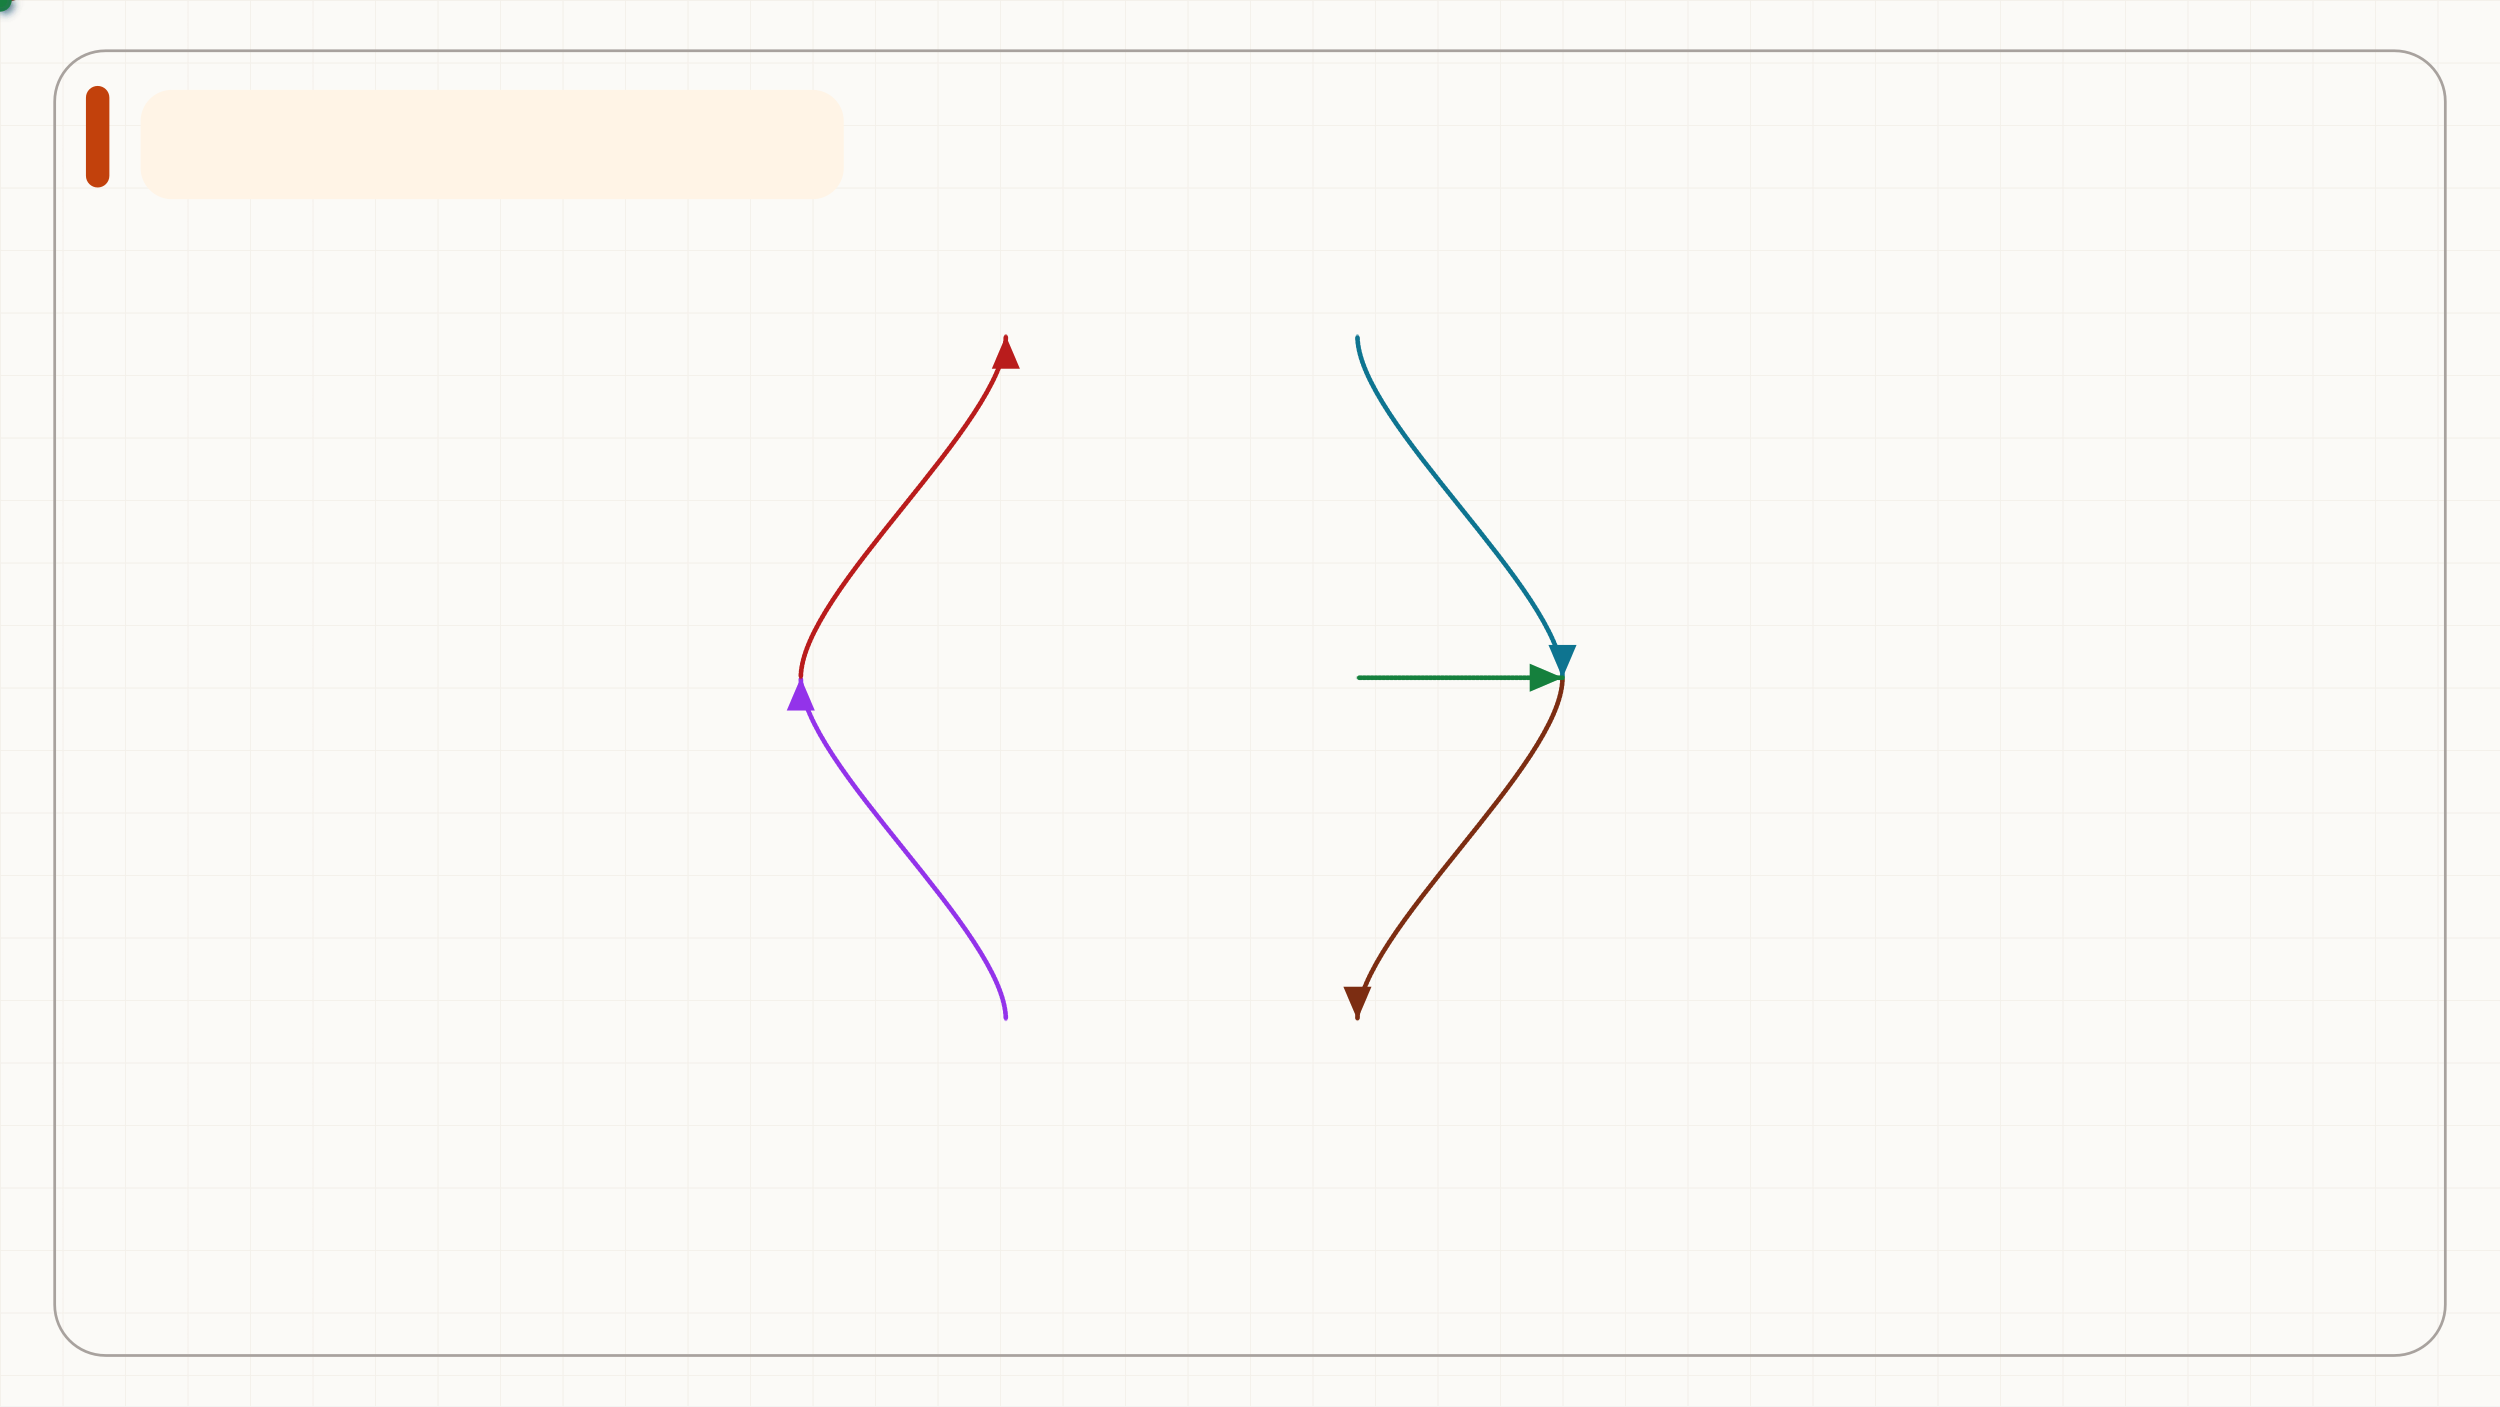
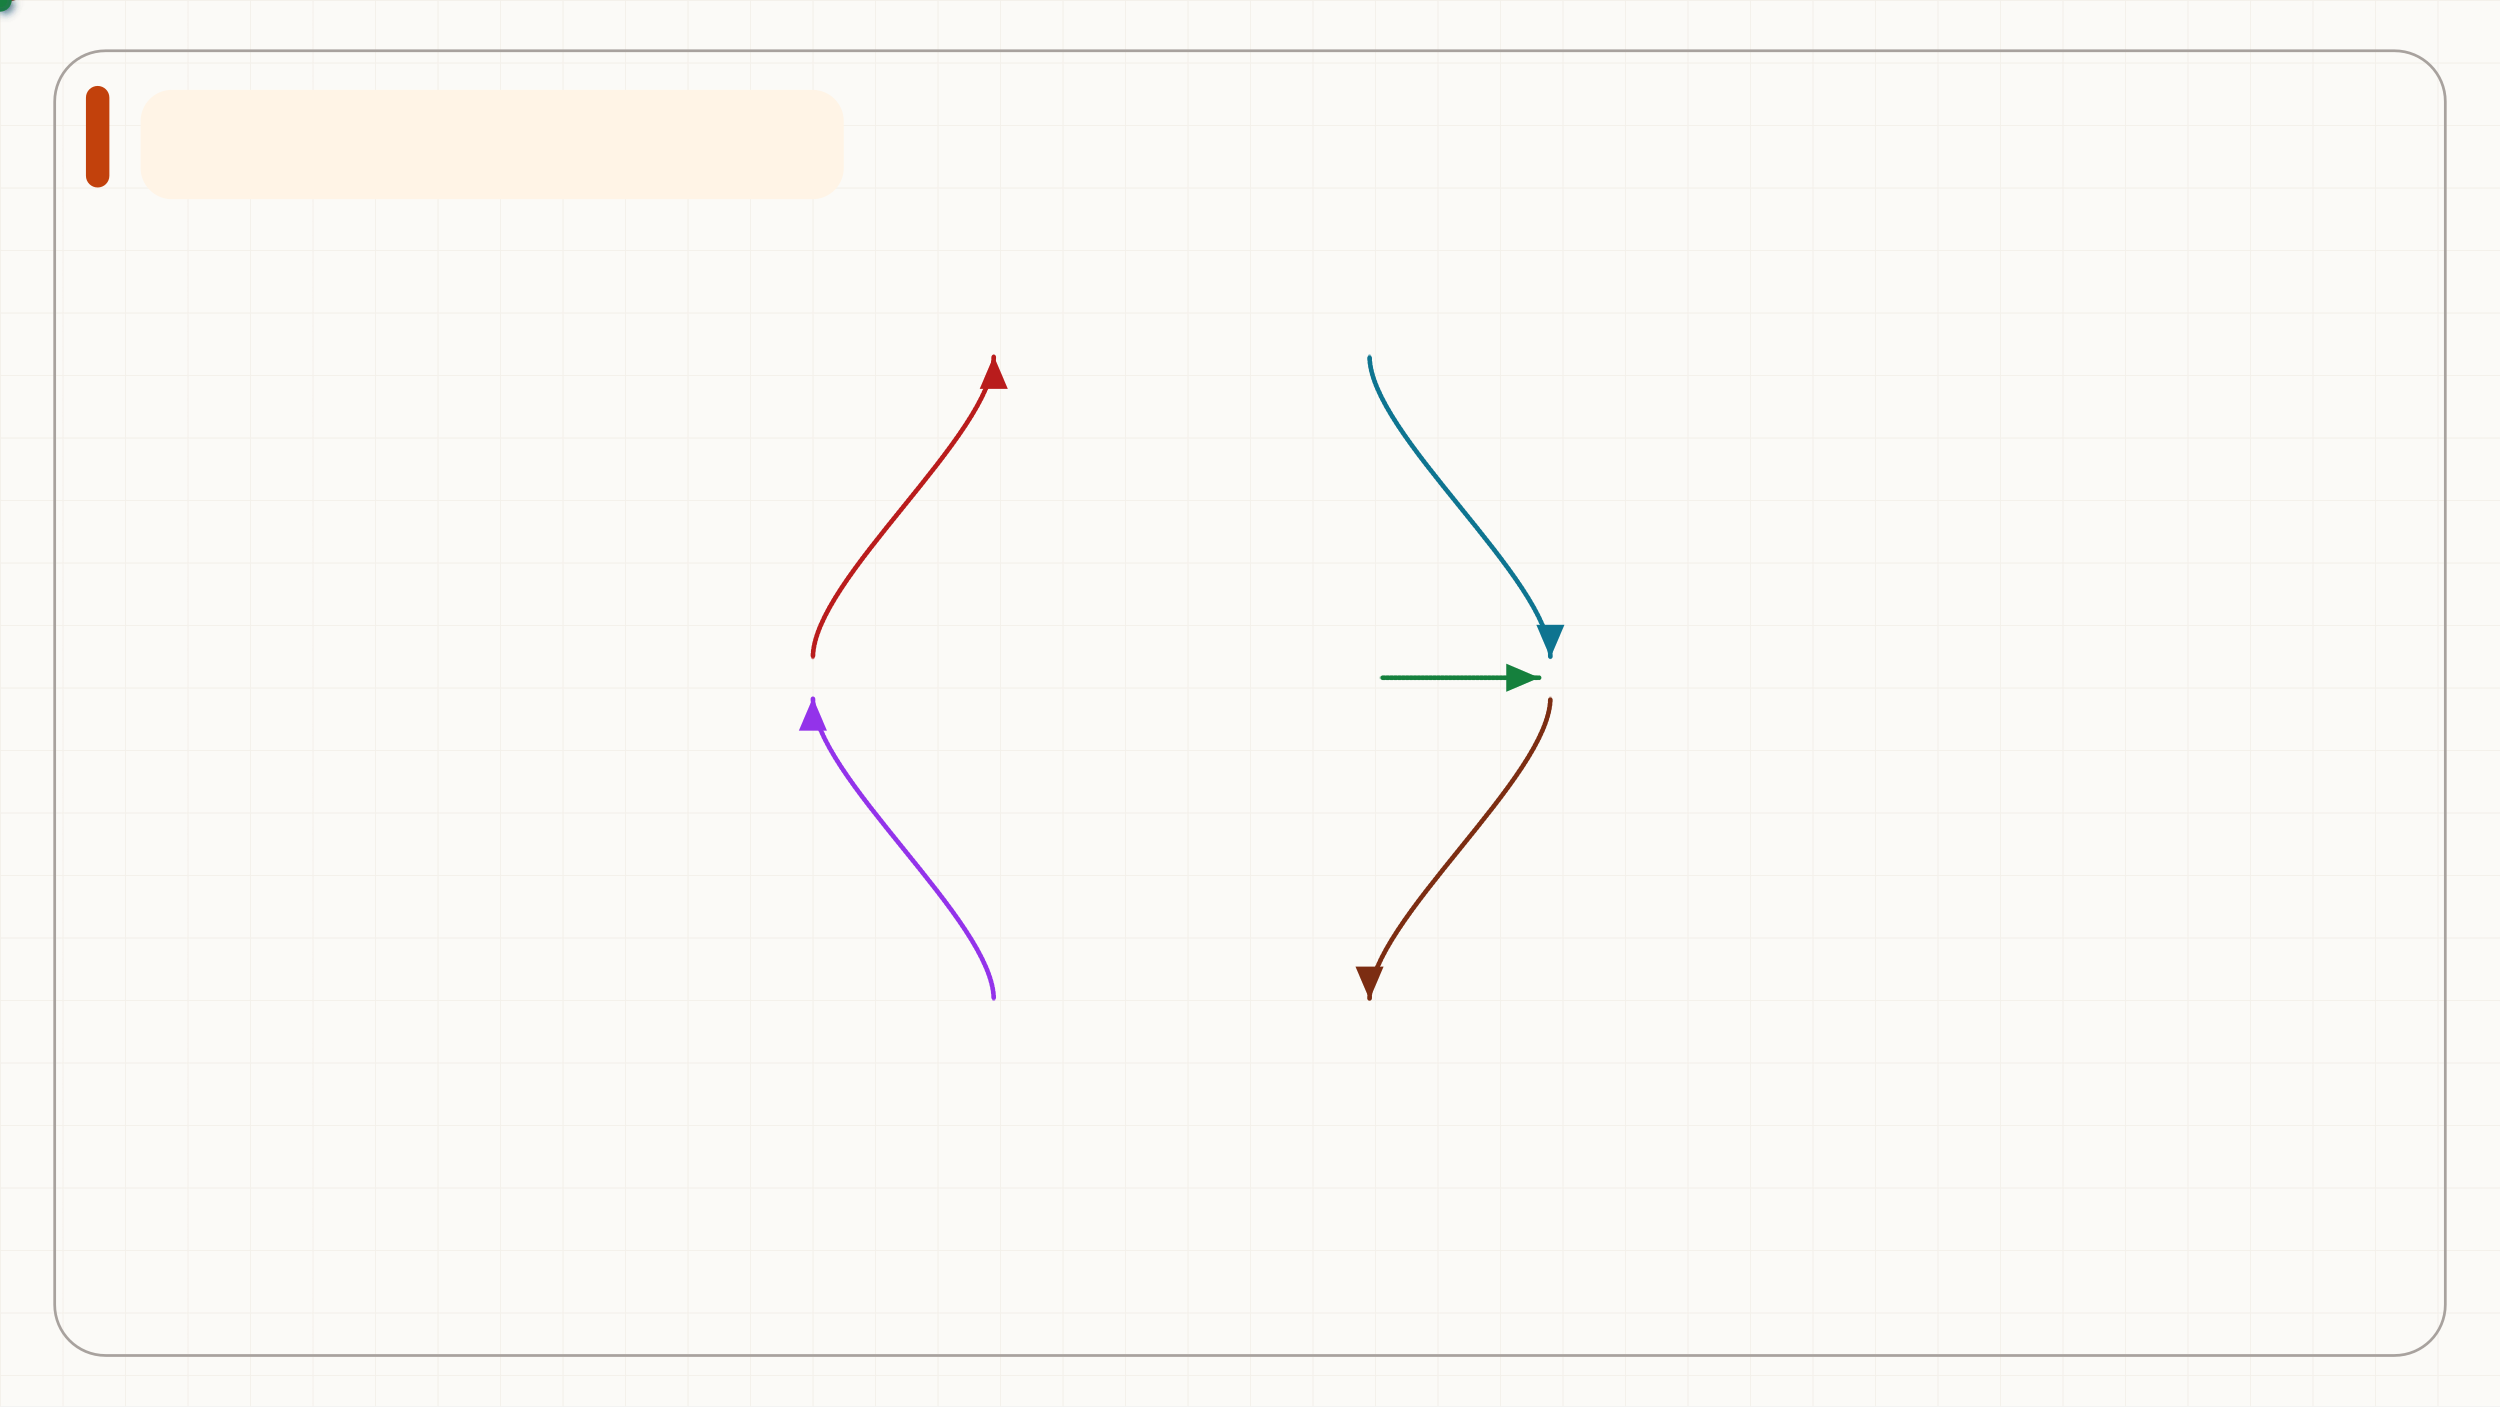
- <svg xmlns="http://www.w3.org/2000/svg" width="1280" height="720" viewBox="0 0 1280 720" role="img" aria-labelledby="diagram-title diagram-desc" data-motion-profile="teaching" data-motion-sequence="step-stagger" data-motion-edge="ghost-flow" data-motion-node="icon-performance" data-motion-group="border-scan" data-motion-title="highlight-sweep" data-motion-reduced="subtle">
+ <svg xmlns="http://www.w3.org/2000/svg" width="1280" height="720" viewBox="0 0 1280 720" role="img" aria-labelledby="diagram-title diagram-desc" data-motion-profile="teaching" data-motion-sequence="step-stagger" data-motion-edge="ghost-flow" data-motion-node="icon-performance" data-motion-group="border-scan" data-motion-title="highlight-sweep" data-motion-reduced="subtle" data-icon-system="illustrated-character-v1">
  <style>
  .title { font: 700 42px ui-sans-serif, system-ui, -apple-system, BlinkMacSystemFont, "Segoe UI", sans-serif; letter-spacing: 0; }
  .subtitle { font: 400 16px ui-sans-serif, system-ui, -apple-system, BlinkMacSystemFont, "Segoe UI", sans-serif; }
  .node-title { font: 700 18px ui-sans-serif, system-ui, -apple-system, BlinkMacSystemFont, "Segoe UI", sans-serif; }
  .node-caption { font: 400 13px ui-sans-serif, system-ui, -apple-system, BlinkMacSystemFont, "Segoe UI", sans-serif; opacity: 0.84; }
  .group-label { font: 700 14px ui-sans-serif, system-ui, -apple-system, BlinkMacSystemFont, "Segoe UI", sans-serif; text-transform: uppercase; letter-spacing: 0.08em; }
  .edge-label { font: 600 13px ui-sans-serif, system-ui, -apple-system, BlinkMacSystemFont, "Segoe UI", sans-serif; }
  .step-label { font: 700 12px ui-sans-serif, system-ui, -apple-system, BlinkMacSystemFont, "Segoe UI", sans-serif; }
  .edge-flow { stroke-linecap: round; }
  .edge-draw, .edge-base { stroke-linecap: round; stroke-linejoin: round; }
  .edge-particle { filter: url(#particle-glow); }
  .edge-arrow-particle { filter: url(#particle-glow); }
  .semantic-icon { vector-effect: non-scaling-stroke; }
  .semantic-icon-breathe { transform-box: fill-box; transform-origin: center; animation: semanticIconBreathe 2.8s ease-in-out infinite; }
  .icon-breathe-halo { pointer-events: none; filter: url(#particle-glow); }
  .node-glow, .node-burst { pointer-events: none; }
  #title-accent { transform-origin: 50px 70px; animation: titlePulse 4.8s ease-in-out infinite; }
  #title-highlight { transform-origin: 252px 74px; animation: titleSlide 5.6s ease-in-out infinite; }
  @keyframes titlePulse { 0%, 100% { opacity: 0.76; } 50% { opacity: 1; } }
  @keyframes titleSlide { 0%, 100% { transform: translateX(0); opacity: 0.9; } 50% { transform: translateX(8px); opacity: 1; } }
  @keyframes semanticIconBreathe { 0%, 100% { transform: scale(0.96); opacity: 0.72; } 50% { transform: scale(1.08); opacity: 1; } }
  @media (prefers-reduced-motion: reduce) {
    #title-accent, #title-highlight, .semantic-icon-breathe { animation: none; }
  }
</style>
  <rect width="100%" height="100%" fill="#fbfaf7" />
  <defs>
    <filter id="soft-glow" x="-40%" y="-40%" width="180%" height="180%">
      <feGaussianBlur stdDeviation="5" result="blur" />
      <feMerge>
        <feMergeNode in="blur" />
        <feMergeNode in="SourceGraphic" />
      </feMerge>
    </filter>
    <filter id="particle-glow" x="-80%" y="-80%" width="260%" height="260%">
      <feGaussianBlur stdDeviation="2.6" result="blur" />
      <feMerge>
        <feMergeNode in="blur" />
        <feMergeNode in="SourceGraphic" />
      </feMerge>
    </filter>
    <pattern id="grid" width="32" height="32" patternUnits="userSpaceOnUse">
      <path d="M 32 0 L 0 0 0 32" fill="none" stroke="#ece7df" stroke-width="1" />
    </pattern>
  </defs>
  <rect width="100%" height="100%" fill="url(#grid)" opacity="0.52" />
  <rect x="28" y="26" width="1224" height="668" rx="26" fill="none" stroke="#a8a29e" stroke-width="1.4" opacity="1.00" />
  <rect id="title-accent" x="44" y="44" width="12" height="52" rx="6" fill="#c2410c" />
  <rect id="title-highlight" x="72" y="46" width="360" height="56" rx="16" fill="#fff4e6" />
  <rect class="title-sweep" x="72" y="46" width="0" height="56" rx="16" fill="#c2410c" opacity="0.16">
    <animate attributeName="width" values="0;360;0" dur="3.20s" begin="0.34s" repeatCount="indefinite" />
    <animate attributeName="x" values="72;72;432" dur="3.20s" begin="0.34s" repeatCount="indefinite" />
  </rect>
  <text id="main-title" x="90" y="84" class="title" fill="#2f2a24" opacity="0">
    <animate attributeName="opacity" values="0;1" dur="0.65s" begin="0.08s" fill="freeze" />
  Agent Reflection Loop
</text>
  <text x="74" y="126" class="subtitle" fill="#706a61" opacity="0">
    <animate attributeName="opacity" values="0;1" dur="0.65s" begin="0.28s" fill="freeze" />
  observe, plan, act, evaluate, and learn with a quiet feedback rhythm
</text>
  <g id="group-loop" class="group" opacity="0">
    <animate attributeName="opacity" values="0;1" dur="0.70s" begin="0.17s" fill="freeze" />
    <rect x="190.0" y="85.0" width="820.0" height="535.0" rx="22" fill="#ffffff" fill-opacity="0.34" stroke="#a8a29e" stroke-width="1.6" stroke-dasharray="9 8">
      <animate attributeName="stroke-dashoffset" values="0;-34" dur="5.60s" begin="0.17s" repeatCount="indefinite" />
    </rect>
    <rect class="group-border-scan" x="190.0" y="85.0" width="820.0" height="535.0" rx="22" fill="none" stroke="#a8a29e" stroke-width="3.4" stroke-linecap="round" stroke-dasharray="162.6 948.5" opacity="0.72" filter="url(#soft-glow)">
      <animate attributeName="stroke-dashoffset" values="0;-2710.0" dur="7.15s" begin="0.27s" repeatCount="indefinite" />
    </rect>
    <text x="208.0" y="115.0" class="group-label" fill="#706a61">Reflection Loop</text>
  </g>
  <defs>
    <marker id="arrow-1" markerWidth="10" markerHeight="10" refX="7" refY="3" orient="auto" markerUnits="strokeWidth">
      <path d="M 0 0 L 7 3 L 0 6 z" fill="#0e7490" />
    </marker>
  </defs>
  <g class="edge" data-role="source">
-     <path class="edge-base" d="M 695.0 172.0 C 695.0 216.1, 800.0 302.9, 800.0 347.0" fill="none" stroke="#0e7490" stroke-width="1.7" opacity="0.24" marker-end="url(#arrow-1)" />
-     <path class="edge-draw" d="M 695.0 172.0 C 695.0 216.1, 800.0 302.9, 800.0 347.0" fill="none" stroke="#0e7490" stroke-width="2.4" pathLength="1" stroke-dasharray="1" stroke-dashoffset="1" marker-end="url(#arrow-1)">
+     <path class="edge-base" d="M 701.2 182.3 C 701.2 222.3, 793.8 296.7, 793.8 336.7" fill="none" stroke="#0e7490" stroke-width="1.7" opacity="0.24" marker-end="url(#arrow-1)" />
+     <path class="edge-draw" d="M 701.2 182.3 C 701.2 222.3, 793.8 296.7, 793.8 336.7" fill="none" stroke="#0e7490" stroke-width="2.4" pathLength="1" stroke-dasharray="1" stroke-dashoffset="1" marker-end="url(#arrow-1)">
      <animate attributeName="stroke-dashoffset" values="1;0" dur="0.90s" begin="0.47s" fill="freeze" />
    </path>
-     <path class="edge-flow edge-flow-ghost-flow" d="M 695.0 172.0 C 695.0 216.1, 800.0 302.9, 800.0 347.0" fill="none" stroke="#0e7490" stroke-width="1.7" stroke-dasharray="2 18" opacity="0.38">
+     <path class="edge-flow edge-flow-ghost-flow" d="M 701.2 182.3 C 701.2 222.3, 793.8 296.7, 793.8 336.7" fill="none" stroke="#0e7490" stroke-width="1.7" stroke-dasharray="2 18" opacity="0.38">
      <animate attributeName="stroke-dashoffset" values="0;-54" dur="3.02s" begin="0.67s" repeatCount="indefinite" />
      <animate attributeName="opacity" values="0.27;0.38;0.27" dur="3.02s" begin="0.67s" repeatCount="indefinite" />
    </path>
    <circle class="edge-particle" r="5.5" fill="#0e7490" opacity="0.92">
-       <animateMotion dur="4.20s" repeatCount="indefinite" path="M 695.0 172.0 C 695.0 216.1, 800.0 302.9, 800.0 347.0" begin="0.32s" />
+       <animateMotion dur="4.20s" repeatCount="indefinite" path="M 701.2 182.3 C 701.2 222.3, 793.8 296.7, 793.8 336.7" begin="0.32s" />
      <animate attributeName="opacity" values="0;0.92;0" dur="4.20s" begin="0.32s" repeatCount="indefinite" />
    </circle>
    <circle class="edge-particle" r="3.5" fill="#0e7490" opacity="0.74">
-       <animateMotion dur="4.20s" repeatCount="indefinite" path="M 695.0 172.0 C 695.0 216.1, 800.0 302.9, 800.0 347.0" begin="1.72s" />
+       <animateMotion dur="4.20s" repeatCount="indefinite" path="M 701.2 182.3 C 701.2 222.3, 793.8 296.7, 793.8 336.7" begin="1.72s" />
      <animate attributeName="opacity" values="0;0.74;0" dur="4.20s" begin="1.72s" repeatCount="indefinite" />
    </circle>
    <circle class="edge-particle" r="2.4" fill="#0e7490" opacity="0.56">
-       <animateMotion dur="4.20s" repeatCount="indefinite" path="M 695.0 172.0 C 695.0 216.1, 800.0 302.9, 800.0 347.0" begin="3.12s" />
+       <animateMotion dur="4.20s" repeatCount="indefinite" path="M 701.2 182.3 C 701.2 222.3, 793.8 296.7, 793.8 336.7" begin="3.12s" />
      <animate attributeName="opacity" values="0;0.56;0" dur="4.20s" begin="3.12s" repeatCount="indefinite" />
    </circle>
    <circle class="edge-particle" r="1.8" fill="#0e7490" opacity="0.38">
-       <animateMotion dur="4.20s" repeatCount="indefinite" path="M 695.0 172.0 C 695.0 216.1, 800.0 302.9, 800.0 347.0" begin="4.52s" />
+       <animateMotion dur="4.20s" repeatCount="indefinite" path="M 701.2 182.3 C 701.2 222.3, 793.8 296.7, 793.8 336.7" begin="4.52s" />
      <animate attributeName="opacity" values="0;0.38;0" dur="4.20s" begin="4.52s" repeatCount="indefinite" />
    </circle>
    <text x="747.5" y="245.5" class="edge-label" fill="#706a61" opacity="0">
      <animate attributeName="opacity" values="0;1" dur="0.45s" begin="0.61s" fill="freeze" />
    signal
  </text>
  </g>
  <defs>
    <marker id="arrow-2" markerWidth="10" markerHeight="10" refX="7" refY="3" orient="auto" markerUnits="strokeWidth">
      <path d="M 0 0 L 7 3 L 0 6 z" fill="#7c2d12" />
    </marker>
  </defs>
  <g class="edge" data-role="agent">
-     <path class="edge-base" d="M 800.0 347.0 C 800.0 391.1, 695.0 477.9, 695.0 522.0" fill="none" stroke="#7c2d12" stroke-width="1.7" opacity="0.24" marker-end="url(#arrow-2)" />
-     <path class="edge-draw" d="M 800.0 347.0 C 800.0 391.1, 695.0 477.9, 695.0 522.0" fill="none" stroke="#7c2d12" stroke-width="2.4" pathLength="1" stroke-dasharray="1" stroke-dashoffset="1" marker-end="url(#arrow-2)">
+     <path class="edge-base" d="M 793.8 357.3 C 793.8 397.3, 701.2 471.7, 701.2 511.7" fill="none" stroke="#7c2d12" stroke-width="1.7" opacity="0.24" marker-end="url(#arrow-2)" />
+     <path class="edge-draw" d="M 793.8 357.3 C 793.8 397.3, 701.2 471.7, 701.2 511.7" fill="none" stroke="#7c2d12" stroke-width="2.4" pathLength="1" stroke-dasharray="1" stroke-dashoffset="1" marker-end="url(#arrow-2)">
      <animate attributeName="stroke-dashoffset" values="1;0" dur="0.90s" begin="0.59s" fill="freeze" />
    </path>
    <path class="edge-particle edge-arrow-particle" d="M -8.0 -4.8 L 8.0 0 L -8.0 4.8 Z" fill="#7c2d12" opacity="0.92">
-       <animateMotion dur="4.20s" repeatCount="indefinite" path="M 800.0 347.0 C 800.0 391.1, 695.0 477.9, 695.0 522.0" begin="0.64s" rotate="auto" />
+       <animateMotion dur="4.20s" repeatCount="indefinite" path="M 793.8 357.3 C 793.8 397.3, 701.2 471.7, 701.2 511.7" begin="0.64s" rotate="auto" />
      <animate attributeName="opacity" values="0;0.92;0" dur="4.20s" begin="0.64s" repeatCount="indefinite" />
    </path>
    <text x="747.5" y="420.5" class="edge-label" fill="#706a61" opacity="0">
      <animate attributeName="opacity" values="0;1" dur="0.45s" begin="0.73s" fill="freeze" />
    execute
  </text>
  </g>
  <defs>
    <marker id="arrow-3" markerWidth="10" markerHeight="10" refX="7" refY="3" orient="auto" markerUnits="strokeWidth">
      <path d="M 0 0 L 7 3 L 0 6 z" fill="#9333ea" />
    </marker>
  </defs>
  <g class="edge" data-role="tool">
-     <path class="edge-base" d="M 515.0 522.0 C 515.0 477.9, 410.0 391.1, 410.0 347.0" fill="none" stroke="#9333ea" stroke-width="1.7" opacity="0.24" marker-end="url(#arrow-3)" />
-     <path class="edge-draw" d="M 515.0 522.0 C 515.0 477.9, 410.0 391.1, 410.0 347.0" fill="none" stroke="#9333ea" stroke-width="2.4" pathLength="1" stroke-dasharray="1" stroke-dashoffset="1" marker-end="url(#arrow-3)">
+     <path class="edge-base" d="M 508.8 511.7 C 508.8 471.7, 416.2 397.3, 416.2 357.3" fill="none" stroke="#9333ea" stroke-width="1.7" opacity="0.24" marker-end="url(#arrow-3)" />
+     <path class="edge-draw" d="M 508.8 511.7 C 508.8 471.7, 416.2 397.3, 416.2 357.3" fill="none" stroke="#9333ea" stroke-width="2.4" pathLength="1" stroke-dasharray="1" stroke-dashoffset="1" marker-end="url(#arrow-3)">
      <animate attributeName="stroke-dashoffset" values="1;0" dur="0.90s" begin="0.71s" fill="freeze" />
    </path>
-     <path class="edge-flow edge-flow-ghost-flow" d="M 515.0 522.0 C 515.0 477.9, 410.0 391.1, 410.0 347.0" fill="none" stroke="#9333ea" stroke-width="1.7" stroke-dasharray="2 18" opacity="0.38">
+     <path class="edge-flow edge-flow-ghost-flow" d="M 508.8 511.7 C 508.8 471.7, 416.2 397.3, 416.2 357.3" fill="none" stroke="#9333ea" stroke-width="1.7" stroke-dasharray="2 18" opacity="0.38">
      <animate attributeName="stroke-dashoffset" values="0;-54" dur="3.02s" begin="0.91s" repeatCount="indefinite" />
      <animate attributeName="opacity" values="0.27;0.38;0.27" dur="3.02s" begin="0.91s" repeatCount="indefinite" />
    </path>
    <circle class="edge-particle" r="5.5" fill="#9333ea" opacity="0.92">
-       <animateMotion dur="4.20s" repeatCount="indefinite" path="M 515.0 522.0 C 515.0 477.9, 410.0 391.1, 410.0 347.0" begin="0.96s" />
+       <animateMotion dur="4.20s" repeatCount="indefinite" path="M 508.8 511.7 C 508.8 471.7, 416.2 397.3, 416.2 357.3" begin="0.96s" />
      <animate attributeName="opacity" values="0;0.92;0" dur="4.20s" begin="0.96s" repeatCount="indefinite" />
    </circle>
    <circle class="edge-particle" r="3.5" fill="#9333ea" opacity="0.74">
-       <animateMotion dur="4.20s" repeatCount="indefinite" path="M 515.0 522.0 C 515.0 477.9, 410.0 391.1, 410.0 347.0" begin="2.36s" />
+       <animateMotion dur="4.20s" repeatCount="indefinite" path="M 508.8 511.7 C 508.8 471.7, 416.2 397.3, 416.2 357.3" begin="2.36s" />
      <animate attributeName="opacity" values="0;0.74;0" dur="4.20s" begin="2.36s" repeatCount="indefinite" />
    </circle>
    <circle class="edge-particle" r="2.4" fill="#9333ea" opacity="0.56">
-       <animateMotion dur="4.20s" repeatCount="indefinite" path="M 515.0 522.0 C 515.0 477.9, 410.0 391.1, 410.0 347.0" begin="3.76s" />
+       <animateMotion dur="4.20s" repeatCount="indefinite" path="M 508.8 511.7 C 508.8 471.7, 416.2 397.3, 416.2 357.3" begin="3.76s" />
      <animate attributeName="opacity" values="0;0.56;0" dur="4.20s" begin="3.76s" repeatCount="indefinite" />
    </circle>
    <circle class="edge-particle" r="1.8" fill="#9333ea" opacity="0.38">
-       <animateMotion dur="4.20s" repeatCount="indefinite" path="M 515.0 522.0 C 515.0 477.9, 410.0 391.1, 410.0 347.0" begin="5.16s" />
+       <animateMotion dur="4.20s" repeatCount="indefinite" path="M 508.8 511.7 C 508.8 471.7, 416.2 397.3, 416.2 357.3" begin="5.16s" />
      <animate attributeName="opacity" values="0;0.38;0" dur="4.20s" begin="5.16s" repeatCount="indefinite" />
    </circle>
    <text x="462.5" y="420.5" class="edge-label" fill="#706a61" opacity="0">
      <animate attributeName="opacity" values="0;1" dur="0.45s" begin="0.85s" fill="freeze" />
    result
  </text>
  </g>
  <defs>
    <marker id="arrow-4" markerWidth="10" markerHeight="10" refX="7" refY="3" orient="auto" markerUnits="strokeWidth">
      <path d="M 0 0 L 7 3 L 0 6 z" fill="#b91c1c" />
    </marker>
  </defs>
  <g class="edge" data-role="risk">
-     <path class="edge-base" d="M 410.0 347.0 C 410.0 302.9, 515.0 216.1, 515.0 172.0" fill="none" stroke="#b91c1c" stroke-width="1.7" opacity="0.24" marker-end="url(#arrow-4)" />
-     <path class="edge-draw" d="M 410.0 347.0 C 410.0 302.9, 515.0 216.1, 515.0 172.0" fill="none" stroke="#b91c1c" stroke-width="2.4" pathLength="1" stroke-dasharray="1" stroke-dashoffset="1" marker-end="url(#arrow-4)">
+     <path class="edge-base" d="M 416.2 336.7 C 416.2 296.7, 508.8 222.3, 508.8 182.3" fill="none" stroke="#b91c1c" stroke-width="1.7" opacity="0.24" marker-end="url(#arrow-4)" />
+     <path class="edge-draw" d="M 416.2 336.7 C 416.2 296.7, 508.8 222.3, 508.8 182.3" fill="none" stroke="#b91c1c" stroke-width="2.4" pathLength="1" stroke-dasharray="1" stroke-dashoffset="1" marker-end="url(#arrow-4)">
      <animate attributeName="stroke-dashoffset" values="1;0" dur="0.90s" begin="0.83s" fill="freeze" />
    </path>
-     <path class="edge-flow edge-flow-dynamic-dash" d="M 410.0 347.0 C 410.0 302.9, 515.0 216.1, 515.0 172.0" fill="none" stroke="#b91c1c" stroke-width="1.7" stroke-dasharray="8 12" opacity="0.55">
+     <path class="edge-flow edge-flow-dynamic-dash" d="M 416.2 336.7 C 416.2 296.7, 508.8 222.3, 508.8 182.3" fill="none" stroke="#b91c1c" stroke-width="1.7" stroke-dasharray="8 12" opacity="0.55">
      <animate attributeName="stroke-dashoffset" values="0;-54" dur="3.02s" begin="1.03s" repeatCount="indefinite" />
      <animate attributeName="opacity" values="0.39;0.55;0.39" dur="3.02s" begin="1.03s" repeatCount="indefinite" />
    </path>
    <text x="462.5" y="245.5" class="edge-label" fill="#706a61" opacity="0">
      <animate attributeName="opacity" values="0;1" dur="0.45s" begin="0.97s" fill="freeze" />
    revise
  </text>
  </g>
  <defs>
    <marker id="arrow-5" markerWidth="10" markerHeight="10" refX="7" refY="3" orient="auto" markerUnits="strokeWidth">
      <path d="M 0 0 L 7 3 L 0 6 z" fill="#15803d" />
    </marker>
  </defs>
  <g class="edge" data-role="memory">
-     <path class="edge-base" d="M 695.0 347.0 L 800.0 347.0" fill="none" stroke="#15803d" stroke-width="1.7" opacity="0.24" marker-end="url(#arrow-5)" />
-     <path class="edge-draw" d="M 695.0 347.0 L 800.0 347.0" fill="none" stroke="#15803d" stroke-width="2.4" pathLength="1" stroke-dasharray="1" stroke-dashoffset="1" marker-end="url(#arrow-5)">
+     <path class="edge-base" d="M 707.0 347.0 L 788.0 347.0" fill="none" stroke="#15803d" stroke-width="1.7" opacity="0.24" marker-end="url(#arrow-5)" />
+     <path class="edge-draw" d="M 707.0 347.0 L 788.0 347.0" fill="none" stroke="#15803d" stroke-width="2.4" pathLength="1" stroke-dasharray="1" stroke-dashoffset="1" marker-end="url(#arrow-5)">
      <animate attributeName="stroke-dashoffset" values="1;0" dur="0.90s" begin="0.95s" fill="freeze" />
    </path>
    <circle class="edge-particle" r="6.0" fill="#15803d" opacity="0.92">
-       <animateMotion dur="4.20s" repeatCount="indefinite" path="M 695.0 347.0 L 800.0 347.0" begin="1.60s" />
+       <animateMotion dur="4.20s" repeatCount="indefinite" path="M 707.0 347.0 L 788.0 347.0" begin="1.60s" />
      <animate attributeName="opacity" values="0;0.92;0" dur="4.20s" begin="1.60s" repeatCount="indefinite" />
    </circle>
    <circle class="edge-particle" r="3.8" fill="#15803d" opacity="0.74">
-       <animateMotion dur="4.20s" repeatCount="indefinite" path="M 695.0 347.0 L 800.0 347.0" begin="3.00s" />
+       <animateMotion dur="4.20s" repeatCount="indefinite" path="M 707.0 347.0 L 788.0 347.0" begin="3.00s" />
      <animate attributeName="opacity" values="0;0.74;0" dur="4.20s" begin="3.00s" repeatCount="indefinite" />
    </circle>
    <text x="747.5" y="333.0" class="edge-label" fill="#706a61" opacity="0">
      <animate attributeName="opacity" values="0;1" dur="0.45s" begin="1.09s" fill="freeze" />
    recall
  </text>
  </g>
  <g id="node-observe" class="node motion-node" data-role="source" opacity="0">
    <animate attributeName="opacity" values="0;1" dur="0.55s" begin="0.25s" fill="freeze" />
    <rect x="515.0" y="130.0" width="180.0" height="84.0" rx="12.0" fill="#ecfeff" stroke="#0e7490" stroke-width="1.8" />
-     <g id="icon-observe-root" class="semantic-icon-wrap semantic-icon-root semantic-icon-search" data-icon="search" data-node-id="observe" opacity="0.94">
-       <circle id="icon-observe-lens" cx="551.2" cy="168.6" r="11.3" class="semantic-icon icon-filled semantic-icon-search" stroke="#0e7490" stroke-width="3" stroke-linecap="round" stroke-linejoin="round" fill="#c8e8ed" />
-       <path id="icon-observe-handle" d="M 560.9 178.3 L 573.9 191.3" class="semantic-icon semantic-icon-search" fill="none" stroke="#0e7490" stroke-width="3" stroke-linecap="round" stroke-linejoin="round" />
-       <path id="icon-observe-scan" class="icon-runtime-part" d="M 541.6 162.8 L 558.8 177.9" fill="none" stroke="#0e7490" stroke-width="2.8" stroke-linecap="round" opacity="0" />
-       <circle id="icon-observe-result-1" class="icon-runtime-part" cx="547.7" cy="167.4" r="2.7" fill="#0e7490" opacity="0" />
-       <circle id="icon-observe-result-2" class="icon-runtime-part" cx="555.0" cy="171.6" r="2.3" fill="#0e7490" opacity="0" />
-       <circle id="icon-observe-target" class="icon-runtime-part" cx="558.4" cy="167.8" r="4.6" fill="none" stroke="#0e7490" stroke-width="2" opacity="0" />
-       <g class="icon-semantic-motion icon-motion-search-sweep" data-icon-motion="search-sweep">
-         <path d="M 538.2 159.8 L 562.2 182.9" fill="none" stroke="#0e7490" stroke-width="3.1" stroke-linecap="round" opacity="0.88">
-           <animateTransform attributeName="transform" type="rotate" values="-22 554.6 172.0;32 554.6 172.0;-22 554.6 172.0" dur="2.27s" begin="0.77s" repeatCount="indefinite" />
-           <animate attributeName="opacity" values="0;0.96;0" dur="2.27s" begin="0.77s" repeatCount="indefinite" />
-         </path>
-         <circle class="icon-search-light" r="3.1" fill="#0e7490" opacity="0">
-           <animateMotion dur="2.27s" begin="0.85s" repeatCount="indefinite" path="M 544.9 161.9 L 558.4 175.4" />
-           <animate attributeName="opacity" values="0;0.86;0" keyTimes="0;0.22;1" dur="2.27s" begin="0.85s" repeatCount="indefinite" />
-         </circle>
+     <g class="semantic-icon-wrap semantic-icon-character-wrap" data-icon="search" data-node-id="observe" opacity="0.98">
+       <g id="icon-observe-root" class="semantic-icon semantic-icon-illustrated-character-v1" data-semantic-role="scout-scan-find" data-rest-opacity="1" transform="translate(533.8 147.6) scale(0.4872)">
+         <g class="illustrated-character-motion-shell">
+           <circle id="icon-observe-lens" class="illustrated-character-part illustrated-character-lens" data-rest-opacity="1" cx="45" cy="46" r="23" fill="#83d9ed" stroke="#283047" stroke-width="3" stroke-linecap="round" stroke-linejoin="round" />
+           <path id="icon-observe-lens-shine" class="illustrated-character-part illustrated-character-lens-shine" data-rest-opacity="1" d="M31 40c4-9 13-14 23-12" fill="none" stroke="#283047" stroke-width="3" stroke-linecap="round" stroke-linejoin="round" />
+           <path id="icon-observe-scan" class="illustrated-character-part illustrated-character-scan" data-rest-opacity="1" d="M25 46h40" fill="none" stroke="#283047" stroke-width="3" stroke-linecap="round" stroke-linejoin="round" />
+           <path id="icon-observe-handle" class="illustrated-character-part illustrated-character-handle" data-rest-opacity="1" d="M61 62l16 16" fill="none" stroke="#283047" stroke-width="3" stroke-linecap="round" stroke-linejoin="round" />
+           <path id="icon-observe-marker" class="illustrated-character-part illustrated-character-marker" data-rest-opacity="1" d="M45 33c-6 0-10 4-10 10 0 8 10 17 10 17s10-9 10-17c0-6-4-10-10-10z" fill="#ffd2b8" stroke="#283047" stroke-width="3" stroke-linecap="round" stroke-linejoin="round" />
+           <circle id="icon-observe-marker-dot" class="illustrated-character-part illustrated-character-marker-dot" data-rest-opacity="1" cx="45" cy="43" r="3" fill="#fffdf6" stroke="#283047" stroke-width="3" stroke-linecap="round" stroke-linejoin="round" />
+           <path id="icon-observe-spark" class="illustrated-character-part illustrated-character-spark" data-rest-opacity="1" d="M77 22l2 5 5 2-5 2-2 5-2-5-5-2 5-2z" fill="#ffd45e" stroke="#283047" stroke-width="3" stroke-linecap="round" stroke-linejoin="round" />
+         </g>
      </g>
    </g>
    <text x="631.4" y="158.0" text-anchor="middle" fill="#2f2a24">
      <tspan x="631.4" dy="18" class="node-title">Observe</tspan>
      <tspan x="631.4" dy="17" class="node-caption">state</tspan>
    </text>
  </g>
  <g id="node-plan" class="node motion-node" data-role="agent" opacity="0">
    <animate attributeName="opacity" values="0;1" dur="0.55s" begin="0.37s" fill="freeze" />
    <rect x="800.0" y="305.0" width="180.0" height="84.0" rx="12.0" fill="#fff1e8" stroke="#7c2d12" stroke-width="1.8" />
-     <g id="icon-plan-root" class="semantic-icon-wrap semantic-icon-root semantic-icon-agent" data-icon="agent" data-node-id="plan" opacity="0.94">
-       <path id="icon-plan-shell" class="semantic-icon semantic-icon-agent icon-agent-shell" d="M 839.6 326.4            L 855.1 335.7            V 356.7            L 839.6 366.3            L 824.1 356.7            V 335.7            Z" fill="#ead2c6" stroke="#7c2d12" stroke-width="2.8" stroke-linecap="round" stroke-linejoin="round" opacity="0.92" />
-       <path class="semantic-icon semantic-icon-agent icon-agent-circuit" d="M 839.6 334.8 V 354.6            M 831.6 342.4 H 837.5            M 841.7 346.6 H 848.4            M 834.1 353.7 H 844.2" fill="none" stroke="#7c2d12" stroke-width="2.0" stroke-linecap="round" stroke-linejoin="round" opacity="0.50" />
-       <circle id="icon-plan-core" class="icon-runtime-part icon-agent-core" cx="839.6" cy="346.6" r="3.6" fill="#7c2d12" stroke="#ead2c6" stroke-width="1.5" opacity="0.78" />
-       <circle id="icon-plan-thought-1" class="icon-runtime-part icon-agent-thought" cx="832.0" cy="337.8" r="2.2" fill="#7c2d12" opacity="0.46" />
-       <circle id="icon-plan-thought-2" class="icon-runtime-part icon-agent-thought" cx="847.2" cy="340.3" r="2.0" fill="#7c2d12" opacity="0.38" />
-       <circle id="icon-plan-thought-3" class="icon-runtime-part icon-agent-thought" cx="835.8" cy="354.6" r="1.9" fill="#7c2d12" opacity="0.42" />
-       <path id="icon-plan-decision-token" class="icon-runtime-part icon-agent-decision-token" d="M 849.7 341.3            L 852.4 344.1            L 849.7 346.8            L 847.0 344.1            Z" fill="#7c2d12" stroke="#ead2c6" stroke-width="1.2" opacity="0" />
-       <g class="icon-semantic-motion icon-motion-agent-orbit" data-icon-motion="agent-orbit">
-         <path class="icon-agent-line-draw" d="M 839.6 328.9              L 831.6 324.9              L 823.2 330.6              V 336.9              H 818.2              V 348.7              H 824.5              V 357.5              L 839.6 365.9" fill="none" stroke="#7c2d12" stroke-width="3.1" stroke-linecap="round" stroke-linejoin="round" pathLength="1" stroke-dasharray="1" stroke-dashoffset="1" opacity="0">
-           <animate attributeName="stroke-dashoffset" values="1;0;0;1" keyTimes="0;0.32;0.70;1" dur="2.39s" begin="0.89s" repeatCount="indefinite" />
-           <animate attributeName="opacity" values="0;0.96;0.78;0" keyTimes="0;0.12;0.72;1" dur="2.39s" begin="0.89s" repeatCount="indefinite" />
-         </path>
-         <path class="icon-agent-line-draw" d="M 839.6 328.9              L 845.5 325.6              L 855.1 331.5              V 338.2              H 861.0              V 346.6              H 856.0              V 354.6              H 850.5              V 360.4              L 839.6 365.9" fill="none" stroke="#7c2d12" stroke-width="3.1" stroke-linecap="round" stroke-linejoin="round" pathLength="1" stroke-dasharray="1" stroke-dashoffset="1" opacity="0">
-           <animate attributeName="stroke-dashoffset" values="1;0;0;1" keyTimes="0;0.32;0.70;1" dur="2.39s" begin="0.89s" repeatCount="indefinite" />
-           <animate attributeName="opacity" values="0;0.96;0.78;0" keyTimes="0;0.12;0.72;1" dur="2.39s" begin="0.89s" repeatCount="indefinite" />
-         </path>
-         <path class="icon-agent-line-draw" d="M 839.6 341.1 H 830.8 V 333.6              M 839.6 346.6 H 848.8 V 335.4              M 839.6 354.1 H 850.9" fill="none" stroke="#7c2d12" stroke-width="2.7" stroke-linecap="round" stroke-linejoin="round" pathLength="1" stroke-dasharray="1" stroke-dashoffset="1" opacity="0">
-           <animate attributeName="stroke-dashoffset" values="1;0;0;1" keyTimes="0;0.26;0.66;1" dur="2.39s" begin="1.13s" repeatCount="indefinite" />
-           <animate attributeName="opacity" values="0;0.90;0.72;0" keyTimes="0;0.18;0.70;1" dur="2.39s" begin="1.13s" repeatCount="indefinite" />
-         </path>
-         <circle class="icon-agent-node-pop" cx="830.8" cy="333.6" r="2.3" fill="#7c2d12" opacity="0">
-           <animate attributeName="r" values="0.4;3.1;2.3" keyTimes="0;0.28;1" dur="2.39s" begin="1.43s" repeatCount="indefinite" />
-           <animate attributeName="opacity" values="0;0.95;0.20" keyTimes="0;0.24;1" dur="2.39s" begin="1.43s" repeatCount="indefinite" />
-         </circle>
-         <circle class="icon-agent-node-pop" cx="848.8" cy="335.4" r="2.1" fill="#7c2d12" opacity="0">
-           <animate attributeName="r" values="0.4;2.9;2.1" keyTimes="0;0.28;1" dur="2.39s" begin="1.51s" repeatCount="indefinite" />
-           <animate attributeName="opacity" values="0;0.88;0.18" keyTimes="0;0.24;1" dur="2.39s" begin="1.51s" repeatCount="indefinite" />
-         </circle>
-         <circle class="icon-agent-node-pop" cx="839.6" cy="346.6" r="2.3" fill="#7c2d12" opacity="0">
-           <animate attributeName="r" values="0.4;3.1;2.3" keyTimes="0;0.28;1" dur="2.39s" begin="1.59s" repeatCount="indefinite" />
-           <animate attributeName="opacity" values="0;0.92;0.20" keyTimes="0;0.24;1" dur="2.39s" begin="1.59s" repeatCount="indefinite" />
-         </circle>
+     <g class="semantic-icon-wrap semantic-icon-character-wrap" data-icon="agent" data-node-id="plan" opacity="0.98">
+       <g id="icon-plan-root" class="semantic-icon semantic-icon-illustrated-character-v1" data-semantic-role="think-decide-confirm" data-rest-opacity="1" transform="translate(818.8 322.6) scale(0.4872)">
+         <g class="illustrated-character-motion-shell">
+           <path id="icon-plan-brain-left" class="illustrated-character-part illustrated-character-brain-left" data-rest-opacity="1" d="M48 18C31 10 13 23 18 39C4 48 10 67 25 70C26 86 44 91 52 78L52 30C51 25 50 21 48 18Z" fill="#49c99a" stroke="#283047" stroke-width="3" stroke-linecap="round" stroke-linejoin="round" />
+           <path id="icon-plan-brain-right" class="illustrated-character-part illustrated-character-brain-right" data-rest-opacity="1" d="M52 18C69 10 87 23 82 39C96 48 90 67 75 70C74 86 56 91 48 78L48 30C49 25 50 21 52 18Z" fill="#c5b8f2" stroke="#283047" stroke-width="3" stroke-linecap="round" stroke-linejoin="round" />
+           <path id="icon-plan-brain-veins" class="illustrated-character-part illustrated-character-brain-veins" data-rest-opacity="1" d="M34 27c-5 6 4 9 1 16m-8 12c8-1 5 9 11 11m28-39c5 6-4 9-1 16m8 12c-8-1-5 9-11 11" fill="none" stroke="#283047" stroke-width="3" stroke-linecap="round" stroke-linejoin="round" />
+           <rect id="icon-plan-chip" class="illustrated-character-part illustrated-character-chip" data-rest-opacity="1" x="31" y="33" width="38" height="32" rx="4" fill="#fffdf6" stroke="#283047" stroke-width="3" stroke-linecap="round" stroke-linejoin="round" />
+           <text id="icon-plan-chip-label" class="illustrated-character-part illustrated-character-chip-label" data-rest-opacity="1" x="50" y="54" fill="#283047" text-anchor="middle" font-family="ui-sans-serif, system-ui" font-size="20" font-weight="700">AI</text>
+           <path id="icon-plan-signal" class="illustrated-character-part illustrated-character-signal" data-rest-opacity="1" d="M73 39h7m-7 7h10m-10 7h7" fill="none" stroke="#283047" stroke-width="3" stroke-linecap="round" stroke-linejoin="round" />
+           <path id="icon-plan-spark" class="illustrated-character-part illustrated-character-spark" data-rest-opacity="1" d="M21 20l2 5 5 2-5 2-2 5-2-5-5-2 5-2z" fill="#ffd45e" stroke="#283047" stroke-width="3" stroke-linecap="round" stroke-linejoin="round" />
+         </g>
      </g>
    </g>
    <text x="916.4" y="333.0" text-anchor="middle" fill="#2f2a24">
      <tspan x="916.4" dy="18" class="node-title">Plan</tspan>
      <tspan x="916.4" dy="17" class="node-caption">next step</tspan>
    </text>
  </g>
  <g id="node-act" class="node motion-node" data-role="tool" opacity="0">
    <animate attributeName="opacity" values="0;1" dur="0.55s" begin="0.49s" fill="freeze" />
    <rect x="515.0" y="480.0" width="180.0" height="84.0" rx="12.0" fill="#faf5ff" stroke="#9333ea" stroke-width="1.8" />
-     <g id="icon-act-root" class="semantic-icon-wrap semantic-icon-root semantic-icon-tool" data-icon="tool" data-node-id="act" opacity="0.94">
-       <rect id="icon-act-chip" x="536.1" y="510.2" width="30.7" height="23.5" rx="5.5" fill="#ead6fc" stroke="#9333ea" stroke-width="2.8" />
-       <text id="icon-act-glyph" x="548.3" y="525.6" text-anchor="middle" fill="#9333ea" stroke="none" font-size="10.9" font-weight="800">fx</text>
-       <circle id="icon-act-connector" cx="563.4" cy="522.0" r="2.7" fill="#9333ea" opacity="0.72" />
-       <path id="icon-act-spark-1" class="icon-tool-spark" d="M 568.5 512.8 L 571.8 509.0" fill="none" stroke="#9333ea" stroke-width="2.2" stroke-linecap="round" opacity="0.84" />
-       <path id="icon-act-spark-2" class="icon-tool-spark" d="M 569.3 530.0 L 573.5 532.9" fill="none" stroke="#9333ea" stroke-width="2.2" stroke-linecap="round" opacity="0.84" />
-       <circle id="icon-act-flash" class="icon-runtime-part" cx="568.9" cy="522.0" r="8.4" fill="none" stroke="#9333ea" stroke-width="2" opacity="0" />
-       <g class="icon-semantic-motion icon-motion-tool-tap" data-icon-motion="tool-tap">
-         <path d="M 545.8 514.9 L 563.4 530.8" fill="none" stroke="#9333ea" stroke-width="3.5" stroke-linecap="round" opacity="0.92">
-           <animateTransform attributeName="transform" type="rotate" values="5 554.6 522.0;-24 554.6 522.0;7 554.6 522.0;0 554.6 522.0" keyTimes="0;0.22;0.34;1" dur="2.15s" begin="1.01s" repeatCount="indefinite" />
-           <animate attributeName="opacity" values="0.24;0.98;0.50;0.24" keyTimes="0;0.22;0.34;1" dur="2.15s" begin="1.01s" repeatCount="indefinite" />
-         </path>
-         <path class="icon-tool-spark" d="M 565.1 527.5 L 570.6 525.4              M 564.3 530.4 L 570.6 533.3" fill="none" stroke="#9333ea" stroke-width="2.4" stroke-linecap="round" opacity="0">
-           <animate attributeName="opacity" values="0;0.95;0" keyTimes="0;0.18;1" dur="2.15s" begin="1.19s" repeatCount="indefinite" />
-         </path>
+     <g class="semantic-icon-wrap semantic-icon-character-wrap" data-icon="tool" data-node-id="act" opacity="0.98">
+       <g id="icon-act-root" class="semantic-icon semantic-icon-illustrated-character-v1" data-semantic-role="kit-act-confirm" data-rest-opacity="1" transform="translate(533.8 497.6) scale(0.4872)">
+         <g class="illustrated-character-motion-shell">
+           <path id="icon-act-bucket" class="illustrated-character-part illustrated-character-bucket" data-rest-opacity="1" d="M25 40h50l-5 43H30z" fill="#39b8b5" stroke="#283047" stroke-width="3" stroke-linecap="round" stroke-linejoin="round" />
+           <path id="icon-act-lid" class="illustrated-character-part illustrated-character-lid" data-rest-opacity="1" d="M29 39c5-12 37-12 42 0z" fill="#c5b8f2" stroke="#283047" stroke-width="3" stroke-linecap="round" stroke-linejoin="round" />
+           <path id="icon-act-handle" class="illustrated-character-part illustrated-character-handle" data-rest-opacity="1" d="M35 41c0-17 30-17 30 0" fill="none" stroke="#283047" stroke-width="3" stroke-linecap="round" stroke-linejoin="round" />
+           <path id="icon-act-wrench" class="illustrated-character-part illustrated-character-wrench" data-rest-opacity="1" d="M55 28c6-5 13-2 15 3l-7 4 6 7-8 8-7-6-4 7c-6-2-9-9-5-15l5 4 6-6z" fill="#ffd45e" stroke="#283047" stroke-width="3" stroke-linecap="round" stroke-linejoin="round" />
+           <circle id="icon-act-wrench-hole" class="illustrated-character-part illustrated-character-wrench-hole" data-rest-opacity="1" cx="65" cy="31" r="3" fill="#fffdf6" stroke="#283047" stroke-width="3" stroke-linecap="round" stroke-linejoin="round" />
+           <path id="icon-act-spark" class="illustrated-character-part illustrated-character-spark" data-rest-opacity="1" d="M27 66l2 5 5 2-5 2-2 5-2-5-5-2 5-2z" fill="#ffd2b8" stroke="#283047" stroke-width="3" stroke-linecap="round" stroke-linejoin="round" />
+         </g>
      </g>
    </g>
    <text x="631.4" y="508.0" text-anchor="middle" fill="#2f2a24">
      <tspan x="631.4" dy="18" class="node-title">Act</tspan>
      <tspan x="631.4" dy="17" class="node-caption">tool use</tspan>
    </text>
  </g>
  <g id="node-evaluate" class="node motion-node" data-role="risk" opacity="0">
    <animate attributeName="opacity" values="0;1" dur="0.55s" begin="0.61s" fill="freeze" />
    <rect x="230.0" y="305.0" width="180.0" height="84.0" rx="12.0" fill="#fef2f2" stroke="#b91c1c" stroke-width="1.8" />
-     <g id="icon-evaluate-root" class="semantic-icon-wrap semantic-icon-root semantic-icon-shield" data-icon="shield" data-node-id="evaluate" opacity="0.94">
-       <path d="M 269.6 326.0 L 287.7 334.8 V 349.1            C 287.7 360.9, 276.7 366.3, 269.6 368.0            C 262.5 366.3, 251.5 360.9, 251.5 349.1            V 334.8 Z" class="semantic-icon icon-filled semantic-icon-shield" stroke="#b91c1c" stroke-width="3" stroke-linecap="round" stroke-linejoin="round" fill="#f3d0d0" />
-       <path d="M 262.5 347.0 L 268.3 353.3 L 278.4 339.0" class="semantic-icon semantic-icon-shield" fill="none" stroke="#b91c1c" stroke-width="3" stroke-linecap="round" stroke-linejoin="round" />
-       <g class="icon-semantic-motion icon-motion-shield-check" data-icon-motion="shield-check">
-         <path class="icon-shield-pulse" d="M 269.6 324.9 L 289.8 334.8 V 349.1            C 289.8 362.1, 277.6 368.4, 269.6 370.5            C 261.6 368.4, 249.4 362.1, 249.4 349.1            V 334.8 Z" fill="none" stroke="#b91c1c" stroke-width="1.5" stroke-linejoin="round" opacity="0">
-           <animate attributeName="stroke-width" values="1.2;2.8;1.2" keyTimes="0;0.34;1" dur="2.27s" begin="1.25s" repeatCount="indefinite" />
-           <animate attributeName="opacity" values="0;0.34;0" keyTimes="0;0.34;1" dur="2.27s" begin="1.25s" repeatCount="indefinite" />
-         </path>
-         <path d="M 260.4 347.6 L 267.9 355.8 L 281.8 336.9" fill="none" stroke="#b91c1c" stroke-width="4.4" stroke-linecap="round" stroke-linejoin="round" pathLength="1" stroke-dasharray="1" stroke-dashoffset="1" opacity="0.98">
-           <animate attributeName="stroke-dashoffset" values="1;0;0;1" keyTimes="0;0.20;0.72;1" dur="2.27s" begin="1.13s" repeatCount="indefinite" />
-           <animate attributeName="opacity" values="0;0.98;0.98;0" keyTimes="0;0.10;0.70;1" dur="2.27s" begin="1.13s" repeatCount="indefinite" />
-         </path>
+     <g class="semantic-icon-wrap semantic-icon-character-wrap" data-icon="shield" data-node-id="evaluate" opacity="0.98">
+       <g id="icon-evaluate-root" class="semantic-icon semantic-icon-illustrated-character-v1" data-semantic-role="guard-scan-confirm" data-rest-opacity="1" transform="translate(248.8 322.6) scale(0.4872)">
+         <g class="illustrated-character-motion-shell">
+           <path id="icon-evaluate-shell" class="illustrated-character-part illustrated-character-shell" data-rest-opacity="1" d="M50 16l28 10v22c0 19-12 31-28 37-16-6-28-18-28-37V26z" fill="#c5b8f2" stroke="#283047" stroke-width="3" stroke-linecap="round" stroke-linejoin="round" />
+           <path id="icon-evaluate-core" class="illustrated-character-part illustrated-character-core" data-rest-opacity="1" d="M50 29l15 6v13c0 10-6 17-15 21-9-4-15-11-15-21V35z" fill="#fffdf6" stroke="#283047" stroke-width="3" stroke-linecap="round" stroke-linejoin="round" />
+           <path id="icon-evaluate-scan" class="illustrated-character-part illustrated-character-scan" data-rest-opacity="1" d="M35 47h30" fill="none" stroke="#283047" stroke-width="3" stroke-linecap="round" stroke-linejoin="round" />
+           <path id="icon-evaluate-check" class="illustrated-character-part illustrated-character-check" data-rest-opacity="1" d="M42 50l6 6 12-14" fill="none" stroke="#283047" stroke-width="3" stroke-linecap="round" stroke-linejoin="round" />
+         </g>
      </g>
    </g>
    <text x="346.4" y="333.0" text-anchor="middle" fill="#2f2a24">
      <tspan x="346.4" dy="18" class="node-title">Evaluate</tspan>
      <tspan x="346.4" dy="17" class="node-caption">quality</tspan>
    </text>
  </g>
  <g id="node-learn" class="node motion-node" data-role="memory" opacity="0">
    <animate attributeName="opacity" values="0;1" dur="0.55s" begin="0.73s" fill="freeze" />
    <rect x="515.0" y="305.0" width="180.0" height="84.0" rx="12.0" fill="#f0fdf4" stroke="#15803d" stroke-width="1.8" />
-     <g id="icon-learn-root" class="semantic-icon-wrap semantic-icon-root semantic-icon-memory" data-icon="memory" data-node-id="learn" opacity="0.94">
-       <rect id="icon-learn-back-card" class="icon-memory-back-card" x="542.4" y="330.6" width="24.8" height="23.1" rx="3.8" fill="#cde9d7" stroke="#15803d" stroke-width="2.5" opacity="0.58" />
-       <rect id="icon-learn-front-card" class="icon-memory-front-card" x="539.1" y="335.2" width="26.9" height="24.4" rx="4.2" fill="#cde9d7" stroke="#15803d" stroke-width="2.7" opacity="0.84" />
-       <path id="icon-learn-trace-1" class="icon-memory-trace" d="M 546.2 343.2 H 560.9" fill="none" stroke="#15803d" stroke-width="2.2" stroke-linecap="round" opacity="0.82" />
-       <path id="icon-learn-trace-2" class="icon-memory-trace" d="M 546.2 349.1 H 563.8" fill="none" stroke="#15803d" stroke-width="2.2" stroke-linecap="round" opacity="0.82" />
-       <path id="icon-learn-trace-3" class="icon-memory-trace" d="M 546.2 355.0 H 558.4" fill="none" stroke="#15803d" stroke-width="2.2" stroke-linecap="round" opacity="0.82" />
-       <circle id="icon-learn-dot" class="icon-memory-dot" cx="565.9" cy="338.2" r="2.7" fill="#15803d" opacity="0.72" />
-       <circle id="icon-learn-commit-token" class="icon-runtime-part" cx="543.7" cy="327.7" r="3.1" fill="#15803d" opacity="0" />
-       <circle id="icon-learn-flash" class="icon-runtime-part" cx="552.5" cy="347.4" r="15.1" fill="none" stroke="#15803d" stroke-width="2" opacity="0" />
-       <g class="icon-semantic-motion icon-motion-database-write" data-icon-motion="database-write">
-         <ellipse class="icon-database-top-bounce" cx="554.6" cy="334.0" rx="17.6" ry="5.9" fill="none" stroke="#15803d" stroke-width="2.4" opacity="0.74">
-           <animate attributeName="ry" values="5.9;3.6;8.2;5.9" keyTimes="0;0.18;0.34;1" dur="2.39s" begin="1.25s" repeatCount="indefinite" />
-           <animateTransform attributeName="transform" type="translate" values="0 0;0 2.1;0 -1.3;0 0" keyTimes="0;0.18;0.34;1" dur="2.39s" begin="1.25s" repeatCount="indefinite" />
-           <animate attributeName="opacity" values="0.36;0.88;0.64;0.36" keyTimes="0;0.18;0.34;1" dur="2.39s" begin="1.25s" repeatCount="indefinite" />
-         </ellipse>
-         <path d="M 539.1 332.7 H 570.1" fill="none" stroke="#15803d" stroke-width="3" stroke-linecap="round" pathLength="1" stroke-dasharray="1" stroke-dashoffset="1" opacity="0.95">
-           <animate attributeName="stroke-dashoffset" values="1;0;0;1" keyTimes="0;0.22;0.68;1" dur="2.39s" begin="1.25s" repeatCount="indefinite" />
-           <animate attributeName="opacity" values="0;0.95;0.95;0" keyTimes="0;0.12;0.72;1" dur="2.39s" begin="1.25s" repeatCount="indefinite" />
-         </path>
-         <circle r="4.6" fill="#15803d" opacity="0">
-           <animateMotion dur="2.39s" begin="1.33s" repeatCount="indefinite" path="M 539.1 349.5 H 570.1" />
-           <animate attributeName="opacity" values="0;0.92;0" dur="2.39s" begin="1.33s" repeatCount="indefinite" />
-         </circle>
-         <path class="icon-database-layer-flash" d="M 538.2 357.9 C 545.8 362.5, 563.4 362.5, 571.0 357.9" fill="none" stroke="#15803d" stroke-width="2.3" stroke-linecap="round" opacity="0">
-           <animateTransform attributeName="transform" type="translate" values="0 0;0 3.8;0 -1.7;0 0" keyTimes="0;0.18;0.34;1" dur="2.39s" begin="1.41s" repeatCount="indefinite" />
-           <animate attributeName="opacity" values="0;0.74;0.32;0" keyTimes="0;0.18;0.44;1" dur="2.39s" begin="1.41s" repeatCount="indefinite" />
-         </path>
+     <g class="semantic-icon-wrap semantic-icon-character-wrap" data-icon="memory" data-node-id="learn" opacity="0.98">
+       <g id="icon-learn-root" class="semantic-icon semantic-icon-illustrated-character-v1" data-semantic-role="index-commit-recall" data-rest-opacity="1" transform="translate(533.8 322.6) scale(0.4872)">
+         <g class="illustrated-character-motion-shell">
+           <rect id="icon-learn-back-card" class="illustrated-character-part illustrated-character-back-card" data-rest-opacity="1" x="25" y="24" width="47" height="50" rx="7" fill="#c5b8f2" stroke="#283047" stroke-width="3" stroke-linecap="round" stroke-linejoin="round" />
+           <rect id="icon-learn-front-card" class="illustrated-character-part illustrated-character-front-card" data-rest-opacity="1" x="33" y="33" width="44" height="48" rx="7" fill="#fffdf6" stroke="#283047" stroke-width="3" stroke-linecap="round" stroke-linejoin="round" />
+           <path id="icon-learn-bookmark" class="illustrated-character-part illustrated-character-bookmark" data-rest-opacity="1" d="M62 33v19l-6-4-6 4V33z" fill="#ffd2b8" stroke="#283047" stroke-width="3" stroke-linecap="round" stroke-linejoin="round" />
+           <path id="icon-learn-key-line" class="illustrated-character-part illustrated-character-key-line" data-rest-opacity="1" d="M43 59h24m-24 8h17" fill="none" stroke="#283047" stroke-width="3" stroke-linecap="round" stroke-linejoin="round" />
+           <circle id="icon-learn-memory-dot" class="illustrated-character-part illustrated-character-memory-dot" data-rest-opacity="1" cx="38" cy="29" r="4" fill="#49c99a" stroke="#283047" stroke-width="3" stroke-linecap="round" stroke-linejoin="round" />
+         </g>
      </g>
    </g>
    <text x="631.4" y="333.0" text-anchor="middle" fill="#2f2a24">
      <tspan x="631.4" dy="18" class="node-title">Learn</tspan>
      <tspan x="631.4" dy="17" class="node-caption">memory</tspan>
    </text>
  </g>
</svg>
